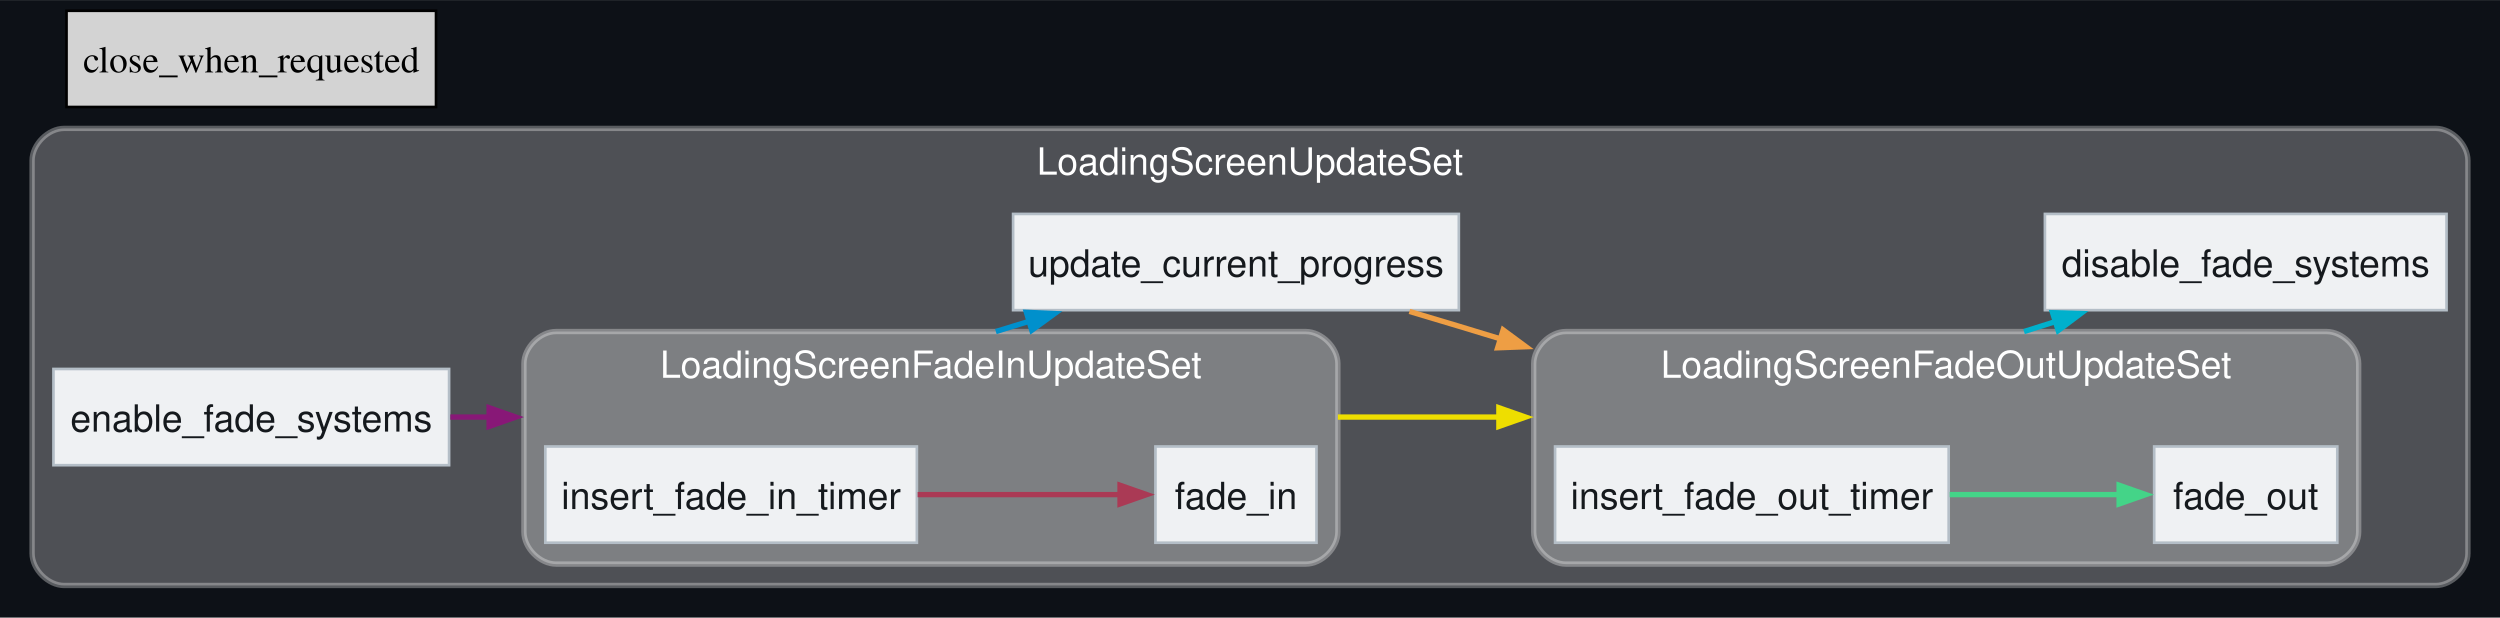
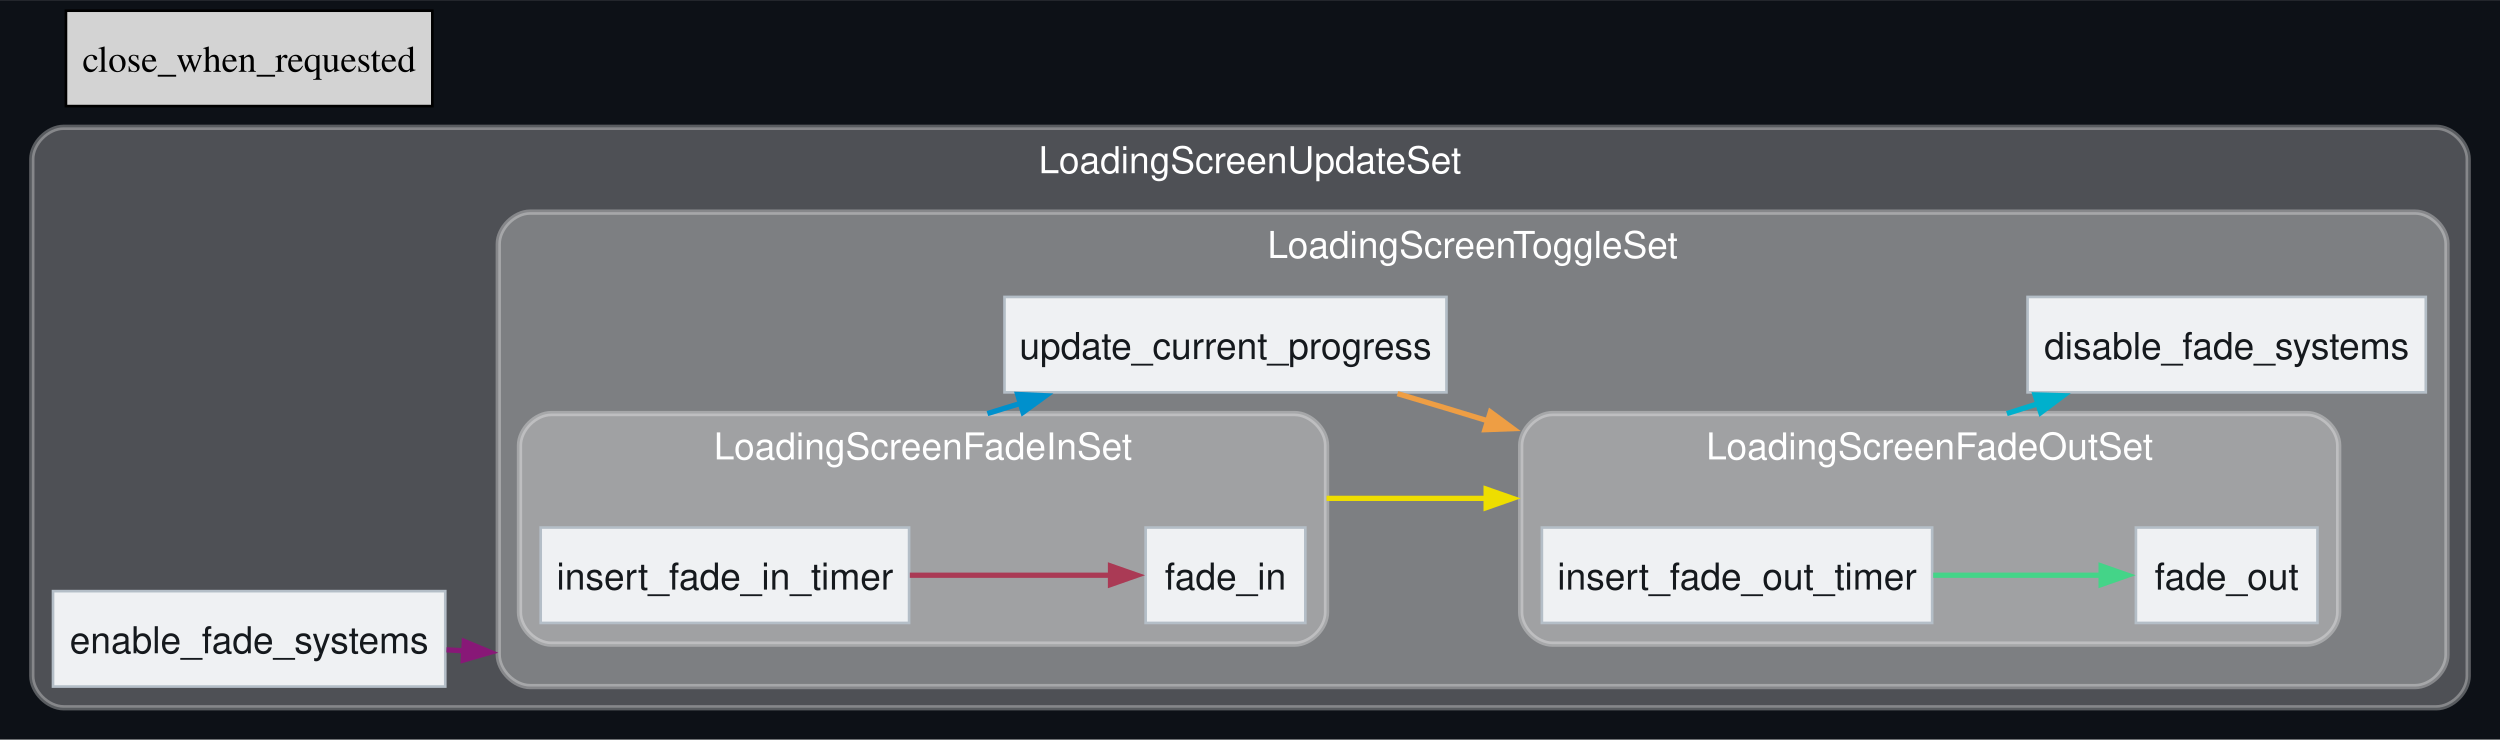
- <svg xmlns="http://www.w3.org/2000/svg" xmlns:xlink="http://www.w3.org/1999/xlink" width="935pt" height="231pt" viewBox="0.00 0.00 935.25 231.00">
-   <g id="graph0" class="graph" transform="scale(1 1) rotate(0) translate(4 227)">
-     <polygon fill="#0d1117" stroke="none" points="-4,4 -4,-227 931.25,-227 931.25,4 -4,4" />
+ <svg xmlns="http://www.w3.org/2000/svg" xmlns:xlink="http://www.w3.org/1999/xlink" width="943pt" height="279pt" viewBox="0.00 0.00 943.25 279.00">
+   <g id="graph0" class="graph" transform="scale(1 1) rotate(0) translate(4 275)">
+     <polygon fill="#0d1117" stroke="none" points="-4,4 -4,-275 939.25,-275 939.25,4 -4,4" />
    <g id="clust1" class="cluster">
      <g id="a_clust1">
        <a xlink:title="LoadingScreenUpdateSet">
-           <path fill="#ffffff" fill-opacity="0.267" stroke="#ffffff" stroke-width="2" stroke-opacity="0.314" d="M20,-8C20,-8 907.25,-8 907.25,-8 913.25,-8 919.25,-14 919.25,-20 919.25,-20 919.25,-167 919.25,-167 919.25,-173 913.25,-179 907.25,-179 907.25,-179 20,-179 20,-179 14,-179 8,-173 8,-167 8,-167 8,-20 8,-20 8,-14 14,-8 20,-8" />
-           <text text-anchor="middle" x="463.62" y="-161.7" font-family="Helvetica,sans-Serif" font-size="14.00" fill="#ffffff">LoadingScreenUpdateSet</text>
+           <path fill="#ffffff" fill-opacity="0.267" stroke="#ffffff" stroke-width="2" stroke-opacity="0.314" d="M20,-8C20,-8 915.25,-8 915.25,-8 921.25,-8 927.25,-14 927.25,-20 927.25,-20 927.25,-215 927.25,-215 927.25,-221 921.25,-227 915.25,-227 915.25,-227 20,-227 20,-227 14,-227 8,-221 8,-215 8,-215 8,-20 8,-20 8,-14 14,-8 20,-8" />
+           <text text-anchor="middle" x="467.62" y="-209.7" font-family="Helvetica,sans-Serif" font-size="14.00" fill="#ffffff">LoadingScreenUpdateSet</text>
        </a>
      </g>
    </g>
    <g id="clust2" class="cluster">
      <g id="a_clust2">
-         <a xlink:title="LoadingScreenFadeInUpdateSet">
-           <path fill="#ffffff" fill-opacity="0.267" stroke="#ffffff" stroke-width="2" stroke-opacity="0.314" d="M204,-16C204,-16 484.5,-16 484.5,-16 490.5,-16 496.5,-22 496.5,-28 496.5,-28 496.5,-91 496.5,-91 496.5,-97 490.5,-103 484.5,-103 484.5,-103 204,-103 204,-103 198,-103 192,-97 192,-91 192,-91 192,-28 192,-28 192,-22 198,-16 204,-16" />
-           <text text-anchor="middle" x="344.25" y="-85.7" font-family="Helvetica,sans-Serif" font-size="14.00" fill="#ffffff">LoadingScreenFadeInUpdateSet</text>
+         <a xlink:title="LoadingScreenToggleSet">
+           <path fill="#ffffff" fill-opacity="0.267" stroke="#ffffff" stroke-width="2" stroke-opacity="0.314" d="M196,-16C196,-16 907.25,-16 907.25,-16 913.25,-16 919.25,-22 919.25,-28 919.25,-28 919.25,-183 919.25,-183 919.25,-189 913.25,-195 907.25,-195 907.25,-195 196,-195 196,-195 190,-195 184,-189 184,-183 184,-183 184,-28 184,-28 184,-22 190,-16 196,-16" />
+           <text text-anchor="middle" x="551.62" y="-177.7" font-family="Helvetica,sans-Serif" font-size="14.00" fill="#ffffff">LoadingScreenToggleSet</text>
        </a>
      </g>
    </g>
    <g id="clust3" class="cluster">
      <g id="a_clust3">
-         <a xlink:title="LoadingScreenFadeOutUpdateSet">
-           <path fill="#ffffff" fill-opacity="0.267" stroke="#ffffff" stroke-width="2" stroke-opacity="0.314" d="M581.75,-16C581.75,-16 866.38,-16 866.38,-16 872.38,-16 878.38,-22 878.38,-28 878.38,-28 878.38,-91 878.38,-91 878.38,-97 872.38,-103 866.38,-103 866.38,-103 581.75,-103 581.75,-103 575.75,-103 569.75,-97 569.75,-91 569.75,-91 569.75,-28 569.75,-28 569.75,-22 575.75,-16 581.75,-16" />
-           <text text-anchor="middle" x="724.06" y="-85.7" font-family="Helvetica,sans-Serif" font-size="14.00" fill="#ffffff">LoadingScreenFadeOutUpdateSet</text>
+         <a xlink:title="LoadingScreenFadeInSet">
+           <path fill="#ffffff" fill-opacity="0.267" stroke="#ffffff" stroke-width="2" stroke-opacity="0.314" d="M204,-32C204,-32 484.5,-32 484.5,-32 490.5,-32 496.5,-38 496.5,-44 496.5,-44 496.5,-107 496.5,-107 496.5,-113 490.5,-119 484.5,-119 484.5,-119 204,-119 204,-119 198,-119 192,-113 192,-107 192,-107 192,-44 192,-44 192,-38 198,-32 204,-32" />
+           <text text-anchor="middle" x="344.25" y="-101.7" font-family="Helvetica,sans-Serif" font-size="14.00" fill="#ffffff">LoadingScreenFadeInSet</text>
+         </a>
+       </g>
+     </g>
+     <g id="clust4" class="cluster">
+       <g id="a_clust4">
+         <a xlink:title="LoadingScreenFadeOutSet">
+           <path fill="#ffffff" fill-opacity="0.267" stroke="#ffffff" stroke-width="2" stroke-opacity="0.314" d="M581.75,-32C581.75,-32 866.38,-32 866.38,-32 872.38,-32 878.38,-38 878.38,-44 878.38,-44 878.38,-107 878.38,-107 878.38,-113 872.38,-119 866.38,-119 866.38,-119 581.75,-119 581.75,-119 575.75,-119 569.75,-113 569.75,-107 569.75,-107 569.75,-44 569.75,-44 569.75,-38 575.75,-32 581.75,-32" />
+           <text text-anchor="middle" x="724.06" y="-101.7" font-family="Helvetica,sans-Serif" font-size="14.00" fill="#ffffff">LoadingScreenFadeOutSet</text>
        </a>
      </g>
    </g>
    <g id="edge1" class="edge">
      <g id="a_edge1">
-         <a xlink:title="LoadingScreenFadeInUpdateSet → LoadingScreenFadeOutUpdateSet">
-           <path fill="none" stroke="#eede00" stroke-width="2" d="M496.5,-71C517.59,-71 538.07,-71 556.84,-71" />
-           <polygon fill="#eede00" stroke="#eede00" stroke-width="2" points="556.73,-74.5 566.73,-71 556.73,-67.5 556.73,-74.5" />
+         <a xlink:title="LoadingScreenFadeInSet → LoadingScreenFadeOutSet">
+           <path fill="none" stroke="#eede00" stroke-width="2" d="M496.5,-87C517.59,-87 538.07,-87 556.84,-87" />
+           <polygon fill="#eede00" stroke="#eede00" stroke-width="2" points="556.73,-90.5 566.73,-87 556.73,-83.5 556.73,-90.5" />
        </a>
      </g>
    </g>
    <g id="node10" class="node">
      <g id="a_node10">
        <a xlink:title="froglight_loading::layout::progress_bar::progress::ProgressBarProgress::update_current_progress">
-           <polygon fill="#eff1f3" stroke="#b4bec7" points="541.75,-147 375,-147 375,-111 541.75,-111 541.75,-147" />
-           <text text-anchor="middle" x="458.38" y="-123.58" font-family="Helvetica,sans-Serif" font-size="14.00" fill="#15191d">update_current_progress</text>
+           <polygon fill="#eff1f3" stroke="#b4bec7" points="541.75,-163 375,-163 375,-127 541.75,-127 541.75,-163" />
+           <text text-anchor="middle" x="458.38" y="-139.57" font-family="Helvetica,sans-Serif" font-size="14.00" fill="#15191d">update_current_progress</text>
        </a>
      </g>
    </g>
    <g id="edge6" class="edge">
      <g id="a_edge6">
-         <a xlink:title="LoadingScreenFadeInUpdateSet → update_current_progress">
-           <path fill="none" stroke="#0090cc" stroke-width="2" d="M368.55,-103C370.72,-103.68 372.87,-104.34 375,-105 377.06,-105.63 379.14,-106.27 381.25,-106.91" />
-           <polygon fill="#0090cc" stroke="#0090cc" stroke-width="2" points="379.97,-110.19 390.56,-109.72 381.99,-103.48 379.97,-110.19" />
-         </a>
-       </g>
-     </g>
-     <g id="node3" class="node">
-       <g id="a_node3">
-         <a xlink:title="froglight_loading::layout::fade_animation::FadeTimer::insert_fade_in_timer">
-           <polygon fill="#eff1f3" stroke="#b4bec7" points="339,-60 200,-60 200,-24 339,-24 339,-60" />
-           <text text-anchor="middle" x="269.5" y="-36.58" font-family="Helvetica,sans-Serif" font-size="14.00" fill="#15191d">insert_fade_in_timer</text>
+         <a xlink:title="LoadingScreenFadeInSet → update_current_progress">
+           <path fill="none" stroke="#0090cc" stroke-width="2" d="M368.55,-119C370.72,-119.68 372.87,-120.34 375,-121 377.06,-121.63 379.14,-122.27 381.25,-122.91" />
+           <polygon fill="#0090cc" stroke="#0090cc" stroke-width="2" points="379.97,-126.19 390.56,-125.72 381.99,-119.48 379.97,-126.19" />
        </a>
      </g>
    </g>
    <g id="node4" class="node">
      <g id="a_node4">
+         <a xlink:title="froglight_loading::layout::fade_animation::FadeTimer::insert_fade_in_timer">
+           <polygon fill="#eff1f3" stroke="#b4bec7" points="339,-76 200,-76 200,-40 339,-40 339,-76" />
+           <text text-anchor="middle" x="269.5" y="-52.58" font-family="Helvetica,sans-Serif" font-size="14.00" fill="#15191d">insert_fade_in_timer</text>
+         </a>
+       </g>
+     </g>
+     <g id="node5" class="node">
+       <g id="a_node5">
        <a xlink:title="froglight_loading::layout::fade_animation::FadeAnimationMarker::fade_in">
-           <polygon fill="#eff1f3" stroke="#b4bec7" points="488.5,-60 428.25,-60 428.25,-24 488.5,-24 488.5,-60" />
-           <text text-anchor="middle" x="458.38" y="-36.58" font-family="Helvetica,sans-Serif" font-size="14.00" fill="#15191d">fade_in</text>
+           <polygon fill="#eff1f3" stroke="#b4bec7" points="488.5,-76 428.25,-76 428.25,-40 488.5,-40 488.5,-76" />
+           <text text-anchor="middle" x="458.38" y="-52.58" font-family="Helvetica,sans-Serif" font-size="14.00" fill="#15191d">fade_in</text>
        </a>
      </g>
    </g>
    <g id="edge4" class="edge">
      <g id="a_edge4">
        <a xlink:title="insert_fade_in_timer → fade_in">
-           <path fill="none" stroke="#aa3a55" stroke-width="2" d="M339.29,-42C364.75,-42 392.83,-42 415.23,-42" />
-           <polygon fill="#aa3a55" stroke="#aa3a55" stroke-width="2" points="415,-45.5 425,-42 415,-38.5 415,-45.5" />
+           <path fill="none" stroke="#aa3a55" stroke-width="2" d="M339.29,-58C364.75,-58 392.83,-58 415.23,-58" />
+           <polygon fill="#aa3a55" stroke="#aa3a55" stroke-width="2" points="415,-61.5 425,-58 415,-54.5 415,-61.5" />
        </a>
      </g>
    </g>
    <g id="node9" class="node">
      <g id="a_node9">
        <a xlink:title="froglight_loading::systemsets::LoadingScreenEnableSystems::disable_fade_systems">
-           <polygon fill="#eff1f3" stroke="#b4bec7" points="911.25,-147 761,-147 761,-111 911.25,-111 911.25,-147" />
-           <text text-anchor="middle" x="836.12" y="-123.58" font-family="Helvetica,sans-Serif" font-size="14.00" fill="#15191d">disable_fade_systems</text>
+           <polygon fill="#eff1f3" stroke="#b4bec7" points="911.25,-163 761,-163 761,-127 911.25,-127 911.25,-163" />
+           <text text-anchor="middle" x="836.12" y="-139.57" font-family="Helvetica,sans-Serif" font-size="14.00" fill="#15191d">disable_fade_systems</text>
        </a>
      </g>
    </g>
    <g id="edge3" class="edge">
      <g id="a_edge3">
-         <a xlink:title="LoadingScreenFadeOutUpdateSet → disable_fade_systems">
-           <path fill="none" stroke="#00b0cc" stroke-width="2" d="M753.19,-103C757.21,-104.27 761.2,-105.54 765.14,-106.79" />
-           <polygon fill="#00b0cc" stroke="#00b0cc" stroke-width="2" points="763.85,-110.05 774.44,-109.74 765.97,-103.38 763.85,-110.05" />
-         </a>
-       </g>
-     </g>
-     <g id="node6" class="node">
-       <g id="a_node6">
-         <a xlink:title="froglight_loading::layout::fade_animation::FadeTimer::insert_fade_out_timer">
-           <polygon fill="#eff1f3" stroke="#b4bec7" points="725,-60 577.75,-60 577.75,-24 725,-24 725,-60" />
-           <text text-anchor="middle" x="651.38" y="-36.58" font-family="Helvetica,sans-Serif" font-size="14.00" fill="#15191d">insert_fade_out_timer</text>
+         <a xlink:title="LoadingScreenFadeOutSet → disable_fade_systems">
+           <path fill="none" stroke="#00b0cc" stroke-width="2" d="M753.19,-119C757.21,-120.27 761.2,-121.54 765.14,-122.79" />
+           <polygon fill="#00b0cc" stroke="#00b0cc" stroke-width="2" points="763.85,-126.05 774.44,-125.74 765.97,-119.38 763.85,-126.05" />
        </a>
      </g>
    </g>
    <g id="node7" class="node">
      <g id="a_node7">
+         <a xlink:title="froglight_loading::layout::fade_animation::FadeTimer::insert_fade_out_timer">
+           <polygon fill="#eff1f3" stroke="#b4bec7" points="725,-76 577.75,-76 577.75,-40 725,-40 725,-76" />
+           <text text-anchor="middle" x="651.38" y="-52.58" font-family="Helvetica,sans-Serif" font-size="14.00" fill="#15191d">insert_fade_out_timer</text>
+         </a>
+       </g>
+     </g>
+     <g id="node8" class="node">
+       <g id="a_node8">
        <a xlink:title="froglight_loading::layout::fade_animation::FadeAnimationMarker::fade_out">
-           <polygon fill="#eff1f3" stroke="#b4bec7" points="870.38,-60 801.88,-60 801.88,-24 870.38,-24 870.38,-60" />
-           <text text-anchor="middle" x="836.12" y="-36.58" font-family="Helvetica,sans-Serif" font-size="14.00" fill="#15191d">fade_out</text>
+           <polygon fill="#eff1f3" stroke="#b4bec7" points="870.38,-76 801.88,-76 801.88,-40 870.38,-40 870.38,-76" />
+           <text text-anchor="middle" x="836.12" y="-52.58" font-family="Helvetica,sans-Serif" font-size="14.00" fill="#15191d">fade_out</text>
        </a>
      </g>
    </g>
    <g id="edge5" class="edge">
      <g id="a_edge5">
        <a xlink:title="insert_fade_out_timer → fade_out">
-           <path fill="none" stroke="#44d488" stroke-width="2" d="M725.39,-42C746.77,-42 769.56,-42 788.79,-42" />
-           <polygon fill="#44d488" stroke="#44d488" stroke-width="2" points="788.76,-45.5 798.76,-42 788.76,-38.5 788.76,-45.5" />
+           <path fill="none" stroke="#44d488" stroke-width="2" d="M725.39,-58C746.77,-58 769.56,-58 788.79,-58" />
+           <polygon fill="#44d488" stroke="#44d488" stroke-width="2" points="788.76,-61.5 798.76,-58 788.76,-54.5 788.76,-61.5" />
        </a>
      </g>
    </g>
-     <g id="node8" class="node">
-       <g id="a_node8">
+     <g id="edge7" class="edge">
+       <g id="a_edge7">
+         <a xlink:title="update_current_progress → LoadingScreenFadeOutSet">
+           <path fill="none" stroke="#ee9e44" stroke-width="2" d="M523.27,-126.52C529.52,-124.67 535.76,-122.81 541.75,-121 546.86,-119.46 552.09,-117.86 557.38,-116.24" />
+           <polygon fill="#ee9e44" stroke="#ee9e44" stroke-width="2" points="558.33,-119.61 566.86,-113.32 556.27,-112.92 558.33,-119.61" />
+         </a>
+       </g>
+     </g>
+     <g id="node11" class="node">
+       <g id="a_node11">
        <a xlink:title="froglight_loading::systemsets::LoadingScreenEnableSystems::enable_fade_systems">
-           <polygon fill="#eff1f3" stroke="#b4bec7" points="164,-89 16,-89 16,-53 164,-53 164,-89" />
-           <text text-anchor="middle" x="90" y="-65.58" font-family="Helvetica,sans-Serif" font-size="14.00" fill="#15191d">enable_fade_systems</text>
+           <polygon fill="#eff1f3" stroke="#b4bec7" points="164,-52 16,-52 16,-16 164,-16 164,-52" />
+           <text text-anchor="middle" x="90" y="-28.57" font-family="Helvetica,sans-Serif" font-size="14.00" fill="#15191d">enable_fade_systems</text>
        </a>
      </g>
    </g>
    <g id="edge2" class="edge">
      <g id="a_edge2">
-         <a xlink:title="enable_fade_systems → LoadingScreenFadeInUpdateSet">
-           <path fill="none" stroke="#881877" stroke-width="2" d="M164.48,-71C169.31,-71 174.2,-71 179.09,-71" />
-           <polygon fill="#881877" stroke="#881877" stroke-width="2" points="178.98,-74.5 188.98,-71 178.98,-67.5 178.98,-74.5" />
+         <a xlink:title="enable_fade_systems → LoadingScreenToggleSet">
+           <path fill="none" stroke="#881877" stroke-width="2" d="M164.48,-29.86C166.69,-29.74 168.92,-29.61 171.16,-29.48" />
+           <polygon fill="#881877" stroke="#881877" stroke-width="2" points="171.19,-32.99 180.98,-28.93 170.8,-26 171.19,-32.99" />
        </a>
      </g>
    </g>
-     <g id="edge7" class="edge">
-       <g id="a_edge7">
-         <a xlink:title="update_current_progress → LoadingScreenFadeOutUpdateSet">
-           <path fill="none" stroke="#ee9e44" stroke-width="2" d="M523.27,-110.52C529.52,-108.67 535.76,-106.81 541.75,-105 546.86,-103.46 552.09,-101.86 557.38,-100.24" />
-           <polygon fill="#ee9e44" stroke="#ee9e44" stroke-width="2" points="558.33,-103.61 566.86,-97.32 556.27,-96.92 558.33,-103.61" />
-         </a>
-       </g>
-     </g>
-     <g id="node11" class="node">
-       <g id="a_node11">
+     <g id="node12" class="node">
+       <g id="a_node12">
        <a xlink:title="bevy_window::system::close_when_requested">
-           <polygon fill="lightgrey" stroke="black" points="159.12,-223 20.88,-223 20.88,-187 159.12,-187 159.12,-223" />
-           <text text-anchor="middle" x="90" y="-199.95" font-family="Times,serif" font-size="14.00">close_when_requested</text>
+           <polygon fill="lightgrey" stroke="black" points="159.12,-271 20.88,-271 20.88,-235 159.12,-235 159.12,-271" />
+           <text text-anchor="middle" x="90" y="-247.95" font-family="Times,serif" font-size="14.00">close_when_requested</text>
        </a>
      </g>
    </g>
  </g>
</svg>
